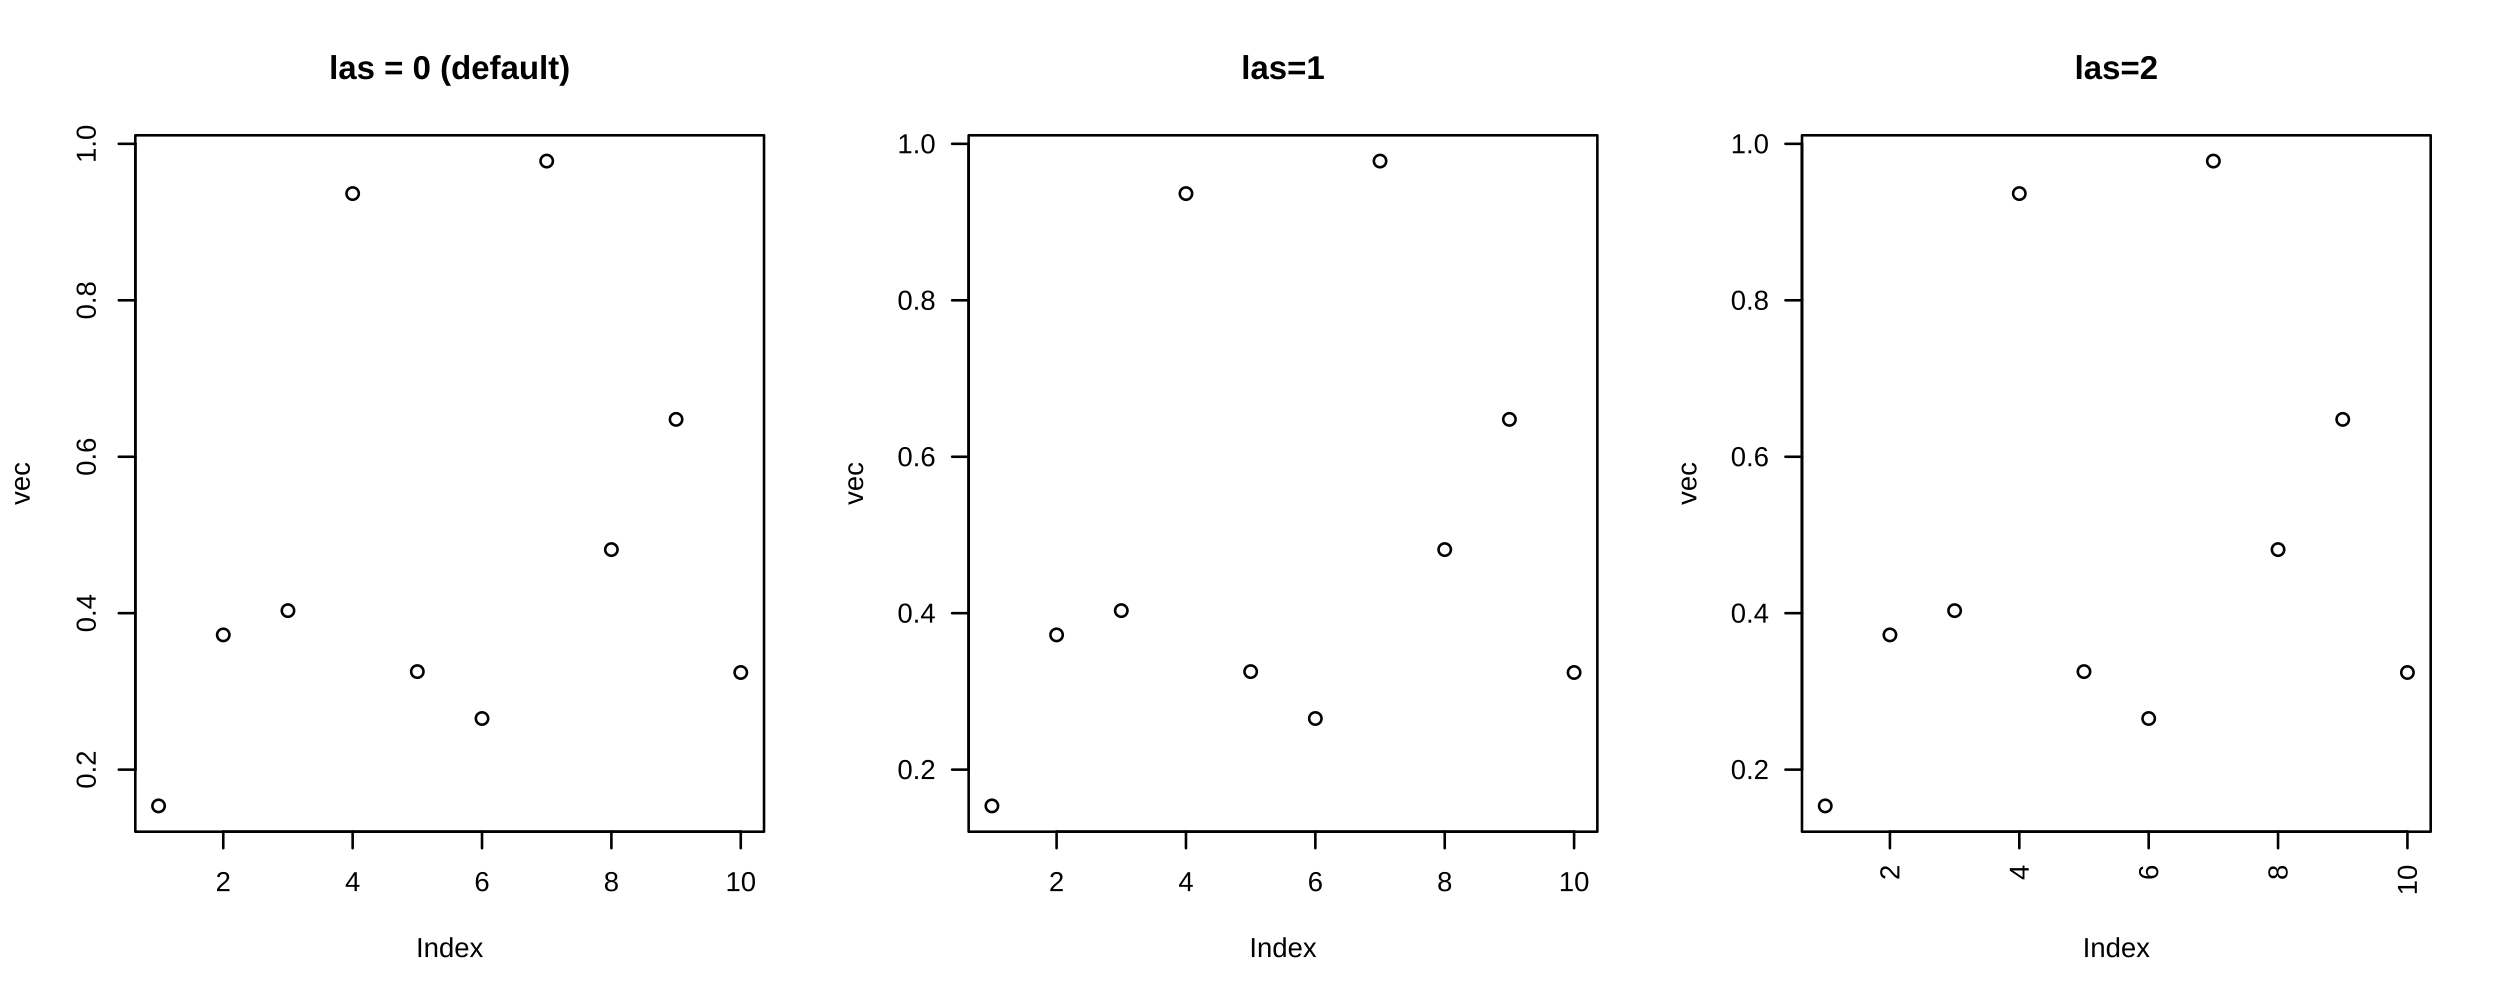
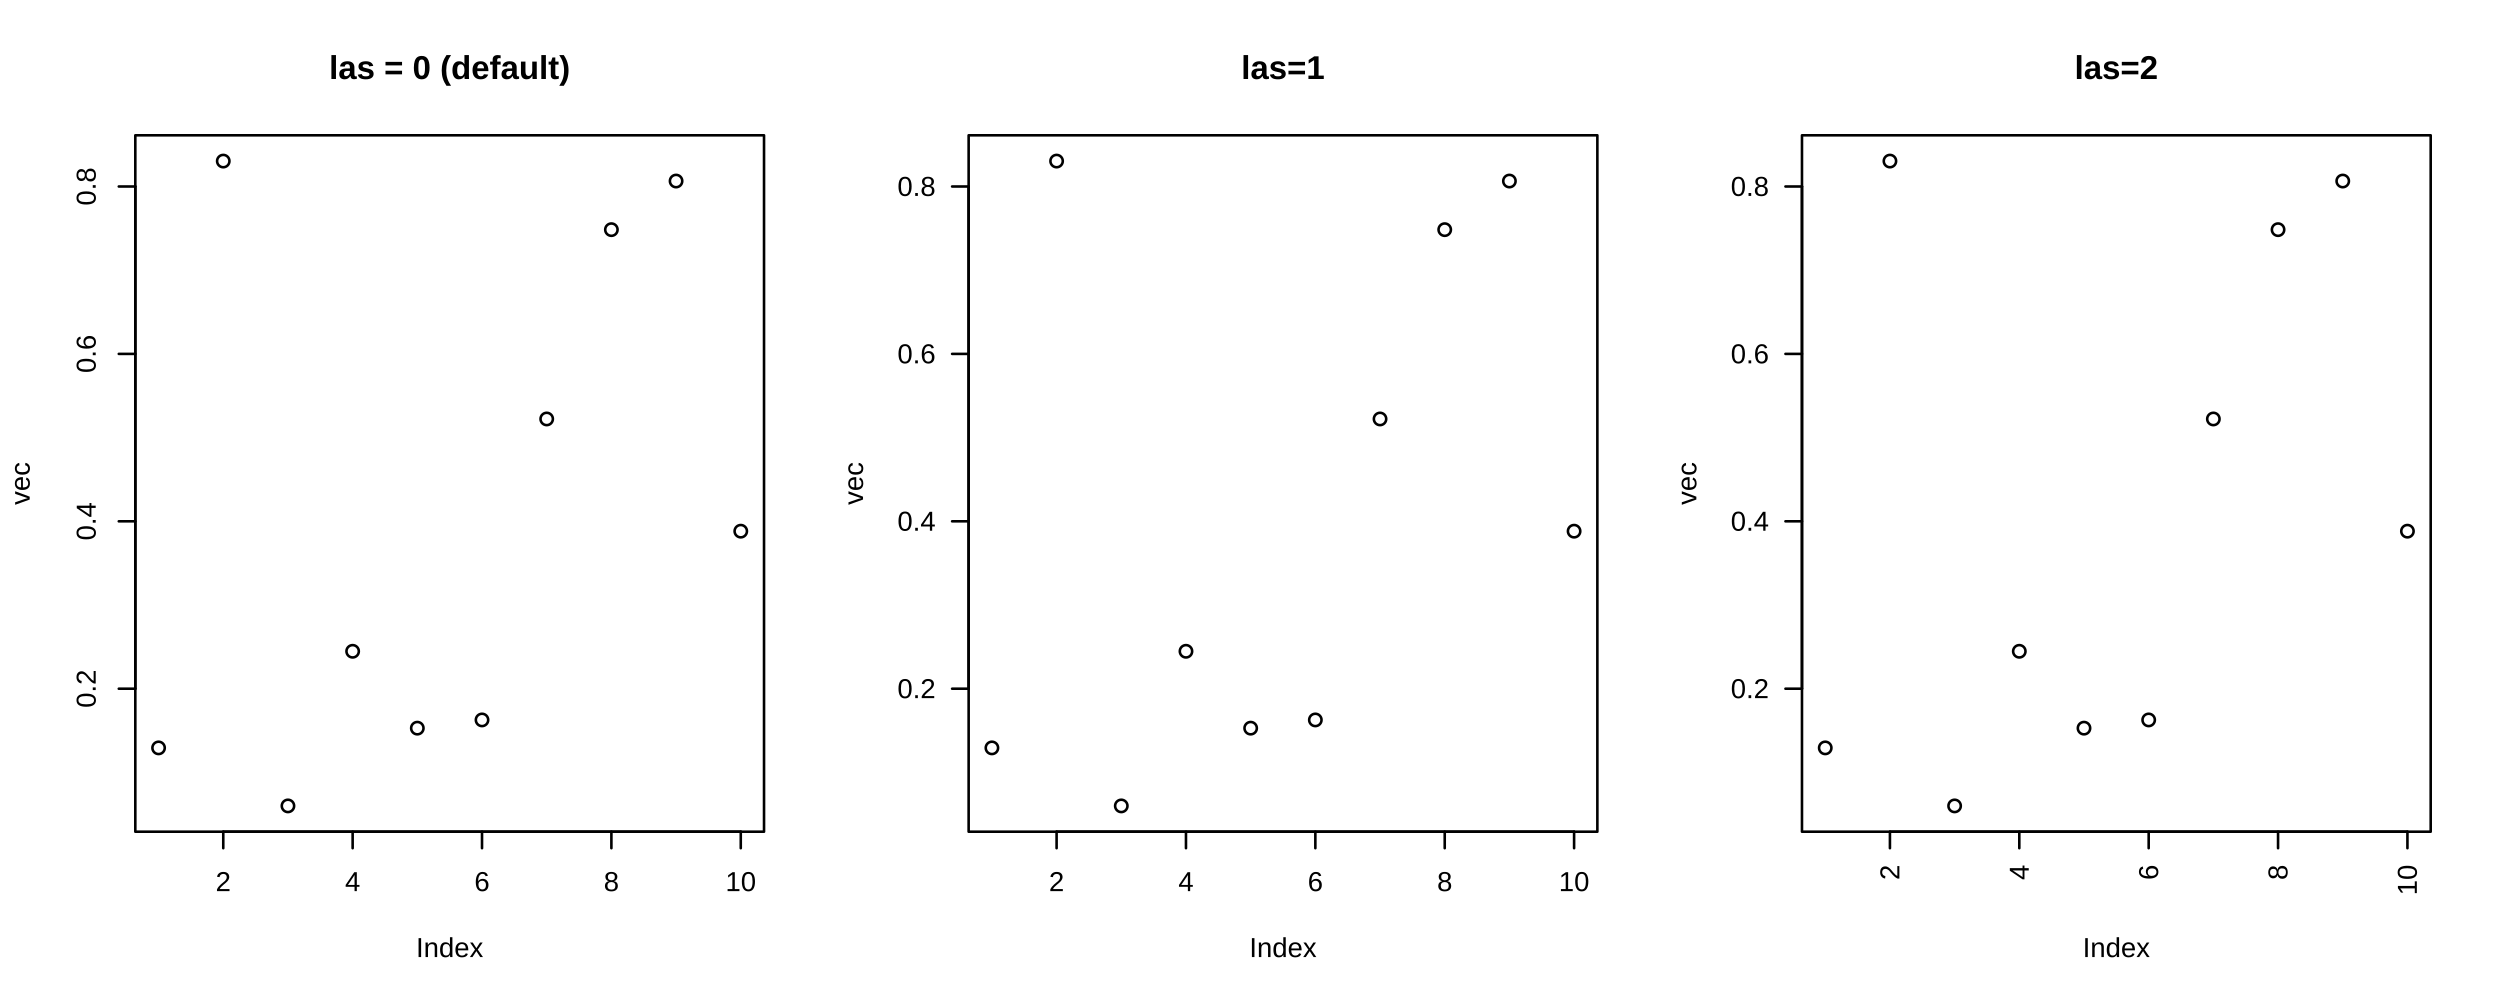
<svg xmlns="http://www.w3.org/2000/svg" width="720.00pt" height="288.00pt" viewBox="0 0 720.00 288.00">
  <g class="svglite">
    <defs>
      <style type="text/css">
    .svglite line, .svglite polyline, .svglite polygon, .svglite path, .svglite rect, .svglite circle {
      fill: none;
      stroke: #000000;
      stroke-linecap: round;
      stroke-linejoin: round;
      stroke-miterlimit: 10.00;
    }
    .svglite text {
      white-space: pre;
    }
    .svglite g.glyphgroup path {
      fill: inherit;
      stroke: none;
    }
  </style>
    </defs>
    <rect width="100%" height="100%" style="stroke: none; fill: #FFFFFF;" />
    <defs>
      <clipPath id="cpMC4wMHw3MjAuMDB8MC4wMHwyODguMDA=">
        <rect x="0.00" y="0.00" width="720.00" height="288.00" />
      </clipPath>
    </defs>
    <g clip-path="url(#cpMC4wMHw3MjAuMDB8MC4wMHwyODguMDA=)">
</g>
    <defs>
      <clipPath id="cpMzguOTd8MjIwLjA0fDM4Ljk3fDIzOS41Mw==">
        <rect x="38.97" y="38.97" width="181.08" height="200.56" />
      </clipPath>
    </defs>
    <g clip-path="url(#cpMzguOTd8MjIwLjA0fDM4Ljk3fDIzOS41Mw==)">
-       <circle cx="45.67" cy="232.10" r="1.78" style="stroke-width: 0.75;" />
-       <circle cx="64.30" cy="182.85" r="1.78" style="stroke-width: 0.75;" />
-       <circle cx="82.93" cy="175.86" r="1.78" style="stroke-width: 0.75;" />
-       <circle cx="101.56" cy="55.75" r="1.78" style="stroke-width: 0.75;" />
-       <circle cx="120.19" cy="193.42" r="1.78" style="stroke-width: 0.75;" />
-       <circle cx="138.82" cy="206.93" r="1.78" style="stroke-width: 0.75;" />
-       <circle cx="157.45" cy="46.39" r="1.78" style="stroke-width: 0.75;" />
-       <circle cx="176.08" cy="158.28" r="1.78" style="stroke-width: 0.75;" />
-       <circle cx="194.71" cy="120.78" r="1.78" style="stroke-width: 0.75;" />
-       <circle cx="213.34" cy="193.68" r="1.78" style="stroke-width: 0.75;" />
+       <circle cx="45.67" cy="215.39" r="1.78" style="stroke-width: 0.75;" />
+       <circle cx="64.30" cy="46.39" r="1.78" style="stroke-width: 0.75;" />
+       <circle cx="82.93" cy="232.10" r="1.78" style="stroke-width: 0.75;" />
+       <circle cx="101.56" cy="187.57" r="1.78" style="stroke-width: 0.75;" />
+       <circle cx="120.19" cy="209.71" r="1.78" style="stroke-width: 0.75;" />
+       <circle cx="138.82" cy="207.34" r="1.78" style="stroke-width: 0.75;" />
+       <circle cx="157.45" cy="120.66" r="1.78" style="stroke-width: 0.75;" />
+       <circle cx="176.08" cy="66.14" r="1.78" style="stroke-width: 0.75;" />
+       <circle cx="194.71" cy="52.14" r="1.78" style="stroke-width: 0.75;" />
+       <circle cx="213.34" cy="152.98" r="1.78" style="stroke-width: 0.75;" />
    </g>
    <g clip-path="url(#cpMC4wMHw3MjAuMDB8MC4wMHwyODguMDA=)">
      <line x1="64.30" y1="239.53" x2="213.34" y2="239.53" style="stroke-width: 0.75;" />
      <line x1="64.30" y1="239.53" x2="64.30" y2="244.28" style="stroke-width: 0.75;" />
      <line x1="101.56" y1="239.53" x2="101.56" y2="244.28" style="stroke-width: 0.75;" />
      <line x1="138.82" y1="239.53" x2="138.82" y2="244.28" style="stroke-width: 0.75;" />
      <line x1="176.08" y1="239.53" x2="176.08" y2="244.28" style="stroke-width: 0.75;" />
      <line x1="213.34" y1="239.53" x2="213.34" y2="244.28" style="stroke-width: 0.75;" />
      <text x="64.30" y="256.64" text-anchor="middle" style="font-size: 7.92px; font-family: &quot;Liberation Sans&quot;;" textLength="4.39px" lengthAdjust="spacingAndGlyphs">2</text>
      <text x="101.56" y="256.64" text-anchor="middle" style="font-size: 7.92px; font-family: &quot;Liberation Sans&quot;;" textLength="4.39px" lengthAdjust="spacingAndGlyphs">4</text>
      <text x="138.82" y="256.64" text-anchor="middle" style="font-size: 7.92px; font-family: &quot;Liberation Sans&quot;;" textLength="4.39px" lengthAdjust="spacingAndGlyphs">6</text>
      <text x="176.08" y="256.64" text-anchor="middle" style="font-size: 7.92px; font-family: &quot;Liberation Sans&quot;;" textLength="4.39px" lengthAdjust="spacingAndGlyphs">8</text>
      <text x="213.34" y="256.64" text-anchor="middle" style="font-size: 7.92px; font-family: &quot;Liberation Sans&quot;;" textLength="8.78px" lengthAdjust="spacingAndGlyphs">10</text>
-       <line x1="38.97" y1="221.65" x2="38.97" y2="41.43" style="stroke-width: 0.75;" />
-       <line x1="38.97" y1="221.65" x2="34.21" y2="221.65" style="stroke-width: 0.75;" />
-       <line x1="38.97" y1="176.60" x2="34.21" y2="176.60" style="stroke-width: 0.75;" />
-       <line x1="38.97" y1="131.54" x2="34.21" y2="131.54" style="stroke-width: 0.75;" />
-       <line x1="38.97" y1="86.49" x2="34.21" y2="86.49" style="stroke-width: 0.75;" />
-       <line x1="38.97" y1="41.43" x2="34.21" y2="41.43" style="stroke-width: 0.75;" />
-       <text transform="translate(27.56,221.65) rotate(-90)" text-anchor="middle" style="font-size: 7.92px; font-family: &quot;Liberation Sans&quot;;" textLength="10.98px" lengthAdjust="spacingAndGlyphs">0.2</text>
-       <text transform="translate(27.56,176.60) rotate(-90)" text-anchor="middle" style="font-size: 7.92px; font-family: &quot;Liberation Sans&quot;;" textLength="10.98px" lengthAdjust="spacingAndGlyphs">0.4</text>
-       <text transform="translate(27.56,131.54) rotate(-90)" text-anchor="middle" style="font-size: 7.92px; font-family: &quot;Liberation Sans&quot;;" textLength="10.98px" lengthAdjust="spacingAndGlyphs">0.6</text>
-       <text transform="translate(27.56,86.49) rotate(-90)" text-anchor="middle" style="font-size: 7.92px; font-family: &quot;Liberation Sans&quot;;" textLength="10.98px" lengthAdjust="spacingAndGlyphs">0.8</text>
-       <text transform="translate(27.56,41.43) rotate(-90)" text-anchor="middle" style="font-size: 7.92px; font-family: &quot;Liberation Sans&quot;;" textLength="10.98px" lengthAdjust="spacingAndGlyphs">1.0</text>
+       <line x1="38.97" y1="198.35" x2="38.97" y2="53.71" style="stroke-width: 0.75;" />
+       <line x1="38.97" y1="198.35" x2="34.21" y2="198.35" style="stroke-width: 0.75;" />
+       <line x1="38.97" y1="150.14" x2="34.21" y2="150.14" style="stroke-width: 0.75;" />
+       <line x1="38.97" y1="101.92" x2="34.21" y2="101.92" style="stroke-width: 0.75;" />
+       <line x1="38.97" y1="53.71" x2="34.21" y2="53.71" style="stroke-width: 0.75;" />
+       <text transform="translate(27.56,198.35) rotate(-90)" text-anchor="middle" style="font-size: 7.92px; font-family: &quot;Liberation Sans&quot;;" textLength="10.98px" lengthAdjust="spacingAndGlyphs">0.2</text>
+       <text transform="translate(27.56,150.14) rotate(-90)" text-anchor="middle" style="font-size: 7.92px; font-family: &quot;Liberation Sans&quot;;" textLength="10.98px" lengthAdjust="spacingAndGlyphs">0.4</text>
+       <text transform="translate(27.56,101.92) rotate(-90)" text-anchor="middle" style="font-size: 7.92px; font-family: &quot;Liberation Sans&quot;;" textLength="10.98px" lengthAdjust="spacingAndGlyphs">0.6</text>
+       <text transform="translate(27.56,53.71) rotate(-90)" text-anchor="middle" style="font-size: 7.92px; font-family: &quot;Liberation Sans&quot;;" textLength="10.98px" lengthAdjust="spacingAndGlyphs">0.8</text>
      <polygon points="38.97,239.53 220.04,239.53 220.04,38.97 38.97,38.97 " style="stroke-width: 0.75;" />
    </g>
    <defs>
      <clipPath id="cpMC4wMHwyNDAuMDB8MC4wMHwyODguMDA=">
        <rect x="0.00" y="0.00" width="240.00" height="288.00" />
      </clipPath>
    </defs>
    <g clip-path="url(#cpMC4wMHwyNDAuMDB8MC4wMHwyODguMDA=)">
      <text x="129.50" y="22.75" text-anchor="middle" style="font-size: 9.50px; font-weight: bold; font-family: &quot;Liberation Sans&quot;;" textLength="69.38px" lengthAdjust="spacingAndGlyphs">las = 0 (default)</text>
      <text x="129.50" y="275.64" text-anchor="middle" style="font-size: 7.92px; font-family: &quot;Liberation Sans&quot;;" textLength="19.33px" lengthAdjust="spacingAndGlyphs">Index</text>
      <text transform="translate(8.55,139.25) rotate(-90)" text-anchor="middle" style="font-size: 7.92px; font-family: &quot;Liberation Sans&quot;;" textLength="12.30px" lengthAdjust="spacingAndGlyphs">vec</text>
    </g>
    <defs>
      <clipPath id="cpMjc4Ljk3fDQ2MC4wNHwzOC45N3wyMzkuNTM=">
        <rect x="278.97" y="38.97" width="181.08" height="200.56" />
      </clipPath>
    </defs>
    <g clip-path="url(#cpMjc4Ljk3fDQ2MC4wNHwzOC45N3wyMzkuNTM=)">
-       <circle cx="285.67" cy="232.10" r="1.78" style="stroke-width: 0.75;" />
-       <circle cx="304.30" cy="182.85" r="1.78" style="stroke-width: 0.75;" />
-       <circle cx="322.93" cy="175.86" r="1.78" style="stroke-width: 0.75;" />
-       <circle cx="341.56" cy="55.75" r="1.78" style="stroke-width: 0.75;" />
-       <circle cx="360.19" cy="193.42" r="1.78" style="stroke-width: 0.75;" />
-       <circle cx="378.82" cy="206.93" r="1.78" style="stroke-width: 0.75;" />
-       <circle cx="397.45" cy="46.39" r="1.78" style="stroke-width: 0.75;" />
-       <circle cx="416.08" cy="158.28" r="1.78" style="stroke-width: 0.75;" />
-       <circle cx="434.71" cy="120.78" r="1.78" style="stroke-width: 0.75;" />
-       <circle cx="453.34" cy="193.68" r="1.78" style="stroke-width: 0.75;" />
+       <circle cx="285.67" cy="215.39" r="1.78" style="stroke-width: 0.75;" />
+       <circle cx="304.30" cy="46.39" r="1.78" style="stroke-width: 0.75;" />
+       <circle cx="322.93" cy="232.10" r="1.78" style="stroke-width: 0.75;" />
+       <circle cx="341.56" cy="187.57" r="1.78" style="stroke-width: 0.75;" />
+       <circle cx="360.19" cy="209.71" r="1.78" style="stroke-width: 0.75;" />
+       <circle cx="378.82" cy="207.34" r="1.78" style="stroke-width: 0.75;" />
+       <circle cx="397.45" cy="120.66" r="1.78" style="stroke-width: 0.75;" />
+       <circle cx="416.08" cy="66.14" r="1.78" style="stroke-width: 0.75;" />
+       <circle cx="434.71" cy="52.14" r="1.78" style="stroke-width: 0.75;" />
+       <circle cx="453.34" cy="152.98" r="1.78" style="stroke-width: 0.75;" />
    </g>
    <g clip-path="url(#cpMC4wMHw3MjAuMDB8MC4wMHwyODguMDA=)">
      <line x1="304.30" y1="239.53" x2="453.34" y2="239.53" style="stroke-width: 0.75;" />
      <line x1="304.30" y1="239.53" x2="304.30" y2="244.28" style="stroke-width: 0.75;" />
      <line x1="341.56" y1="239.53" x2="341.56" y2="244.28" style="stroke-width: 0.75;" />
      <line x1="378.82" y1="239.53" x2="378.82" y2="244.28" style="stroke-width: 0.75;" />
      <line x1="416.08" y1="239.53" x2="416.08" y2="244.28" style="stroke-width: 0.75;" />
      <line x1="453.34" y1="239.53" x2="453.34" y2="244.28" style="stroke-width: 0.75;" />
      <text x="304.30" y="256.64" text-anchor="middle" style="font-size: 7.92px; font-family: &quot;Liberation Sans&quot;;" textLength="4.39px" lengthAdjust="spacingAndGlyphs">2</text>
      <text x="341.56" y="256.64" text-anchor="middle" style="font-size: 7.92px; font-family: &quot;Liberation Sans&quot;;" textLength="4.39px" lengthAdjust="spacingAndGlyphs">4</text>
      <text x="378.82" y="256.64" text-anchor="middle" style="font-size: 7.92px; font-family: &quot;Liberation Sans&quot;;" textLength="4.39px" lengthAdjust="spacingAndGlyphs">6</text>
      <text x="416.08" y="256.64" text-anchor="middle" style="font-size: 7.92px; font-family: &quot;Liberation Sans&quot;;" textLength="4.39px" lengthAdjust="spacingAndGlyphs">8</text>
      <text x="453.34" y="256.64" text-anchor="middle" style="font-size: 7.92px; font-family: &quot;Liberation Sans&quot;;" textLength="8.78px" lengthAdjust="spacingAndGlyphs">10</text>
-       <line x1="278.97" y1="221.65" x2="278.97" y2="41.43" style="stroke-width: 0.75;" />
-       <line x1="278.97" y1="221.65" x2="274.21" y2="221.65" style="stroke-width: 0.75;" />
-       <line x1="278.97" y1="176.60" x2="274.21" y2="176.60" style="stroke-width: 0.75;" />
-       <line x1="278.97" y1="131.54" x2="274.21" y2="131.54" style="stroke-width: 0.75;" />
-       <line x1="278.97" y1="86.49" x2="274.21" y2="86.49" style="stroke-width: 0.75;" />
-       <line x1="278.97" y1="41.43" x2="274.21" y2="41.43" style="stroke-width: 0.75;" />
-       <text x="269.46" y="224.37" text-anchor="end" style="font-size: 7.92px; font-family: &quot;Liberation Sans&quot;;" textLength="10.98px" lengthAdjust="spacingAndGlyphs">0.2</text>
-       <text x="269.46" y="179.32" text-anchor="end" style="font-size: 7.92px; font-family: &quot;Liberation Sans&quot;;" textLength="10.98px" lengthAdjust="spacingAndGlyphs">0.4</text>
-       <text x="269.46" y="134.26" text-anchor="end" style="font-size: 7.92px; font-family: &quot;Liberation Sans&quot;;" textLength="10.98px" lengthAdjust="spacingAndGlyphs">0.6</text>
-       <text x="269.46" y="89.21" text-anchor="end" style="font-size: 7.92px; font-family: &quot;Liberation Sans&quot;;" textLength="10.98px" lengthAdjust="spacingAndGlyphs">0.8</text>
-       <text x="269.46" y="44.15" text-anchor="end" style="font-size: 7.92px; font-family: &quot;Liberation Sans&quot;;" textLength="10.98px" lengthAdjust="spacingAndGlyphs">1.0</text>
+       <line x1="278.97" y1="198.35" x2="278.97" y2="53.71" style="stroke-width: 0.75;" />
+       <line x1="278.97" y1="198.35" x2="274.21" y2="198.35" style="stroke-width: 0.75;" />
+       <line x1="278.97" y1="150.14" x2="274.21" y2="150.14" style="stroke-width: 0.75;" />
+       <line x1="278.97" y1="101.92" x2="274.21" y2="101.92" style="stroke-width: 0.75;" />
+       <line x1="278.97" y1="53.71" x2="274.21" y2="53.71" style="stroke-width: 0.75;" />
+       <text x="269.46" y="201.07" text-anchor="end" style="font-size: 7.92px; font-family: &quot;Liberation Sans&quot;;" textLength="10.98px" lengthAdjust="spacingAndGlyphs">0.2</text>
+       <text x="269.46" y="152.85" text-anchor="end" style="font-size: 7.92px; font-family: &quot;Liberation Sans&quot;;" textLength="10.98px" lengthAdjust="spacingAndGlyphs">0.4</text>
+       <text x="269.46" y="104.64" text-anchor="end" style="font-size: 7.92px; font-family: &quot;Liberation Sans&quot;;" textLength="10.98px" lengthAdjust="spacingAndGlyphs">0.6</text>
+       <text x="269.46" y="56.43" text-anchor="end" style="font-size: 7.92px; font-family: &quot;Liberation Sans&quot;;" textLength="10.98px" lengthAdjust="spacingAndGlyphs">0.8</text>
      <polygon points="278.97,239.53 460.04,239.53 460.04,38.97 278.97,38.97 " style="stroke-width: 0.75;" />
    </g>
    <defs>
      <clipPath id="cpMjQwLjAwfDQ4MC4wMHwwLjAwfDI4OC4wMA==">
        <rect x="240.00" y="0.00" width="240.00" height="288.00" />
      </clipPath>
    </defs>
    <g clip-path="url(#cpMjQwLjAwfDQ4MC4wMHwwLjAwfDI4OC4wMA==)">
      <text x="369.50" y="22.75" text-anchor="middle" style="font-size: 9.50px; font-weight: bold; font-family: &quot;Liberation Sans&quot;;" textLength="24.03px" lengthAdjust="spacingAndGlyphs">las=1</text>
      <text x="369.50" y="275.64" text-anchor="middle" style="font-size: 7.92px; font-family: &quot;Liberation Sans&quot;;" textLength="19.33px" lengthAdjust="spacingAndGlyphs">Index</text>
      <text transform="translate(248.55,139.25) rotate(-90)" text-anchor="middle" style="font-size: 7.92px; font-family: &quot;Liberation Sans&quot;;" textLength="12.30px" lengthAdjust="spacingAndGlyphs">vec</text>
    </g>
    <defs>
      <clipPath id="cpNTE4Ljk3fDcwMC4wNHwzOC45N3wyMzkuNTM=">
        <rect x="518.97" y="38.97" width="181.08" height="200.56" />
      </clipPath>
    </defs>
    <g clip-path="url(#cpNTE4Ljk3fDcwMC4wNHwzOC45N3wyMzkuNTM=)">
-       <circle cx="525.67" cy="232.10" r="1.78" style="stroke-width: 0.75;" />
-       <circle cx="544.30" cy="182.85" r="1.78" style="stroke-width: 0.75;" />
-       <circle cx="562.93" cy="175.86" r="1.78" style="stroke-width: 0.75;" />
-       <circle cx="581.56" cy="55.75" r="1.78" style="stroke-width: 0.75;" />
-       <circle cx="600.19" cy="193.42" r="1.78" style="stroke-width: 0.75;" />
-       <circle cx="618.82" cy="206.93" r="1.78" style="stroke-width: 0.75;" />
-       <circle cx="637.45" cy="46.39" r="1.78" style="stroke-width: 0.75;" />
-       <circle cx="656.08" cy="158.28" r="1.78" style="stroke-width: 0.75;" />
-       <circle cx="674.71" cy="120.78" r="1.78" style="stroke-width: 0.75;" />
-       <circle cx="693.34" cy="193.68" r="1.78" style="stroke-width: 0.75;" />
+       <circle cx="525.67" cy="215.39" r="1.78" style="stroke-width: 0.75;" />
+       <circle cx="544.30" cy="46.39" r="1.78" style="stroke-width: 0.75;" />
+       <circle cx="562.93" cy="232.10" r="1.78" style="stroke-width: 0.75;" />
+       <circle cx="581.56" cy="187.57" r="1.78" style="stroke-width: 0.75;" />
+       <circle cx="600.19" cy="209.71" r="1.78" style="stroke-width: 0.75;" />
+       <circle cx="618.82" cy="207.34" r="1.78" style="stroke-width: 0.75;" />
+       <circle cx="637.45" cy="120.66" r="1.78" style="stroke-width: 0.75;" />
+       <circle cx="656.08" cy="66.14" r="1.78" style="stroke-width: 0.75;" />
+       <circle cx="674.71" cy="52.14" r="1.78" style="stroke-width: 0.75;" />
+       <circle cx="693.34" cy="152.98" r="1.78" style="stroke-width: 0.75;" />
    </g>
    <g clip-path="url(#cpMC4wMHw3MjAuMDB8MC4wMHwyODguMDA=)">
      <line x1="544.30" y1="239.53" x2="693.34" y2="239.53" style="stroke-width: 0.75;" />
      <line x1="544.30" y1="239.53" x2="544.30" y2="244.28" style="stroke-width: 0.75;" />
      <line x1="581.56" y1="239.53" x2="581.56" y2="244.28" style="stroke-width: 0.75;" />
      <line x1="618.82" y1="239.53" x2="618.82" y2="244.28" style="stroke-width: 0.75;" />
      <line x1="656.08" y1="239.53" x2="656.08" y2="244.28" style="stroke-width: 0.75;" />
      <line x1="693.34" y1="239.53" x2="693.34" y2="244.28" style="stroke-width: 0.75;" />
      <text transform="translate(547.02,249.03) rotate(-90)" text-anchor="end" style="font-size: 7.92px; font-family: &quot;Liberation Sans&quot;;" textLength="4.39px" lengthAdjust="spacingAndGlyphs">2</text>
      <text transform="translate(584.28,249.03) rotate(-90)" text-anchor="end" style="font-size: 7.92px; font-family: &quot;Liberation Sans&quot;;" textLength="4.39px" lengthAdjust="spacingAndGlyphs">4</text>
      <text transform="translate(621.54,249.03) rotate(-90)" text-anchor="end" style="font-size: 7.92px; font-family: &quot;Liberation Sans&quot;;" textLength="4.39px" lengthAdjust="spacingAndGlyphs">6</text>
      <text transform="translate(658.79,249.03) rotate(-90)" text-anchor="end" style="font-size: 7.92px; font-family: &quot;Liberation Sans&quot;;" textLength="4.39px" lengthAdjust="spacingAndGlyphs">8</text>
      <text transform="translate(696.05,249.03) rotate(-90)" text-anchor="end" style="font-size: 7.92px; font-family: &quot;Liberation Sans&quot;;" textLength="8.78px" lengthAdjust="spacingAndGlyphs">10</text>
-       <line x1="518.97" y1="221.65" x2="518.97" y2="41.43" style="stroke-width: 0.75;" />
-       <line x1="518.97" y1="221.65" x2="514.21" y2="221.65" style="stroke-width: 0.75;" />
-       <line x1="518.97" y1="176.60" x2="514.21" y2="176.60" style="stroke-width: 0.75;" />
-       <line x1="518.97" y1="131.54" x2="514.21" y2="131.54" style="stroke-width: 0.75;" />
-       <line x1="518.97" y1="86.49" x2="514.21" y2="86.49" style="stroke-width: 0.75;" />
-       <line x1="518.97" y1="41.43" x2="514.21" y2="41.43" style="stroke-width: 0.75;" />
-       <text x="509.46" y="224.37" text-anchor="end" style="font-size: 7.92px; font-family: &quot;Liberation Sans&quot;;" textLength="10.98px" lengthAdjust="spacingAndGlyphs">0.2</text>
-       <text x="509.46" y="179.32" text-anchor="end" style="font-size: 7.92px; font-family: &quot;Liberation Sans&quot;;" textLength="10.98px" lengthAdjust="spacingAndGlyphs">0.4</text>
-       <text x="509.46" y="134.26" text-anchor="end" style="font-size: 7.92px; font-family: &quot;Liberation Sans&quot;;" textLength="10.98px" lengthAdjust="spacingAndGlyphs">0.6</text>
-       <text x="509.46" y="89.21" text-anchor="end" style="font-size: 7.92px; font-family: &quot;Liberation Sans&quot;;" textLength="10.98px" lengthAdjust="spacingAndGlyphs">0.8</text>
-       <text x="509.46" y="44.15" text-anchor="end" style="font-size: 7.92px; font-family: &quot;Liberation Sans&quot;;" textLength="10.98px" lengthAdjust="spacingAndGlyphs">1.0</text>
+       <line x1="518.97" y1="198.35" x2="518.97" y2="53.71" style="stroke-width: 0.75;" />
+       <line x1="518.97" y1="198.35" x2="514.21" y2="198.35" style="stroke-width: 0.75;" />
+       <line x1="518.97" y1="150.14" x2="514.21" y2="150.14" style="stroke-width: 0.75;" />
+       <line x1="518.97" y1="101.92" x2="514.21" y2="101.92" style="stroke-width: 0.75;" />
+       <line x1="518.97" y1="53.71" x2="514.21" y2="53.71" style="stroke-width: 0.75;" />
+       <text x="509.46" y="201.07" text-anchor="end" style="font-size: 7.92px; font-family: &quot;Liberation Sans&quot;;" textLength="10.98px" lengthAdjust="spacingAndGlyphs">0.2</text>
+       <text x="509.46" y="152.85" text-anchor="end" style="font-size: 7.92px; font-family: &quot;Liberation Sans&quot;;" textLength="10.98px" lengthAdjust="spacingAndGlyphs">0.4</text>
+       <text x="509.46" y="104.64" text-anchor="end" style="font-size: 7.92px; font-family: &quot;Liberation Sans&quot;;" textLength="10.98px" lengthAdjust="spacingAndGlyphs">0.6</text>
+       <text x="509.46" y="56.43" text-anchor="end" style="font-size: 7.92px; font-family: &quot;Liberation Sans&quot;;" textLength="10.98px" lengthAdjust="spacingAndGlyphs">0.8</text>
      <polygon points="518.97,239.53 700.04,239.53 700.04,38.97 518.97,38.97 " style="stroke-width: 0.75;" />
    </g>
    <defs>
      <clipPath id="cpNDgwLjAwfDcyMC4wMHwwLjAwfDI4OC4wMA==">
        <rect x="480.00" y="0.00" width="240.00" height="288.00" />
      </clipPath>
    </defs>
    <g clip-path="url(#cpNDgwLjAwfDcyMC4wMHwwLjAwfDI4OC4wMA==)">
      <text x="609.50" y="22.75" text-anchor="middle" style="font-size: 9.50px; font-weight: bold; font-family: &quot;Liberation Sans&quot;;" textLength="24.03px" lengthAdjust="spacingAndGlyphs">las=2</text>
      <text x="609.50" y="275.64" text-anchor="middle" style="font-size: 7.92px; font-family: &quot;Liberation Sans&quot;;" textLength="19.33px" lengthAdjust="spacingAndGlyphs">Index</text>
      <text transform="translate(488.55,139.25) rotate(-90)" text-anchor="middle" style="font-size: 7.92px; font-family: &quot;Liberation Sans&quot;;" textLength="12.30px" lengthAdjust="spacingAndGlyphs">vec</text>
    </g>
  </g>
</svg>
